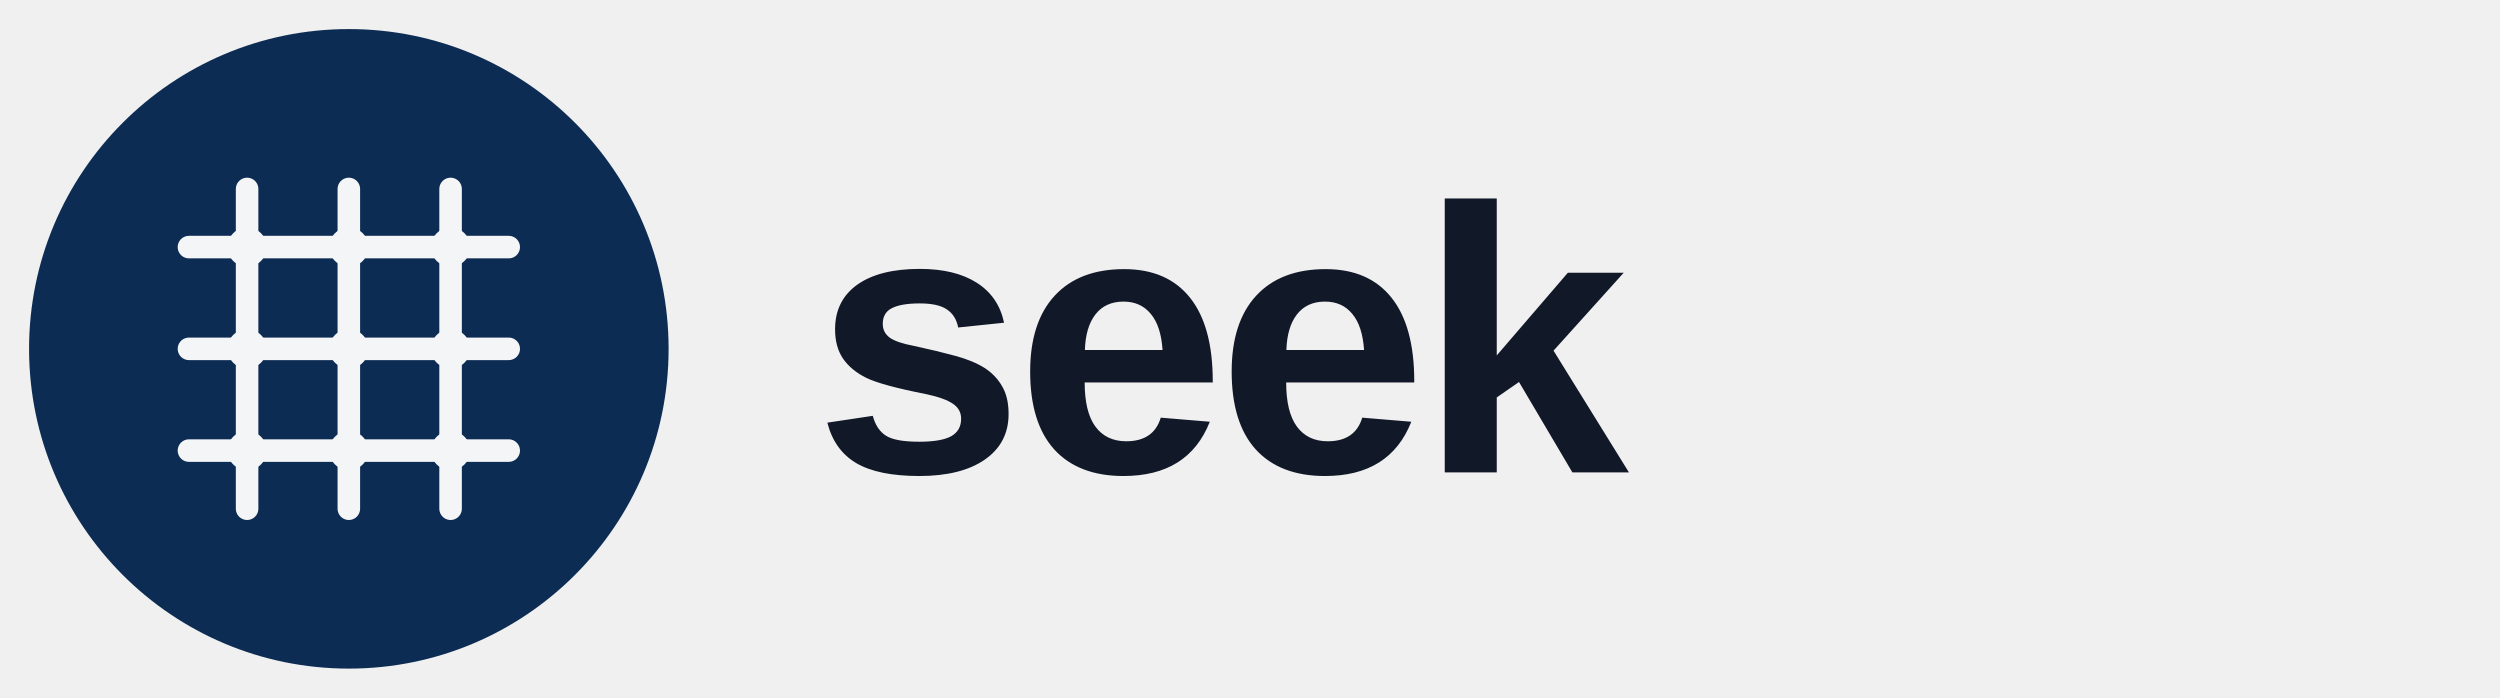
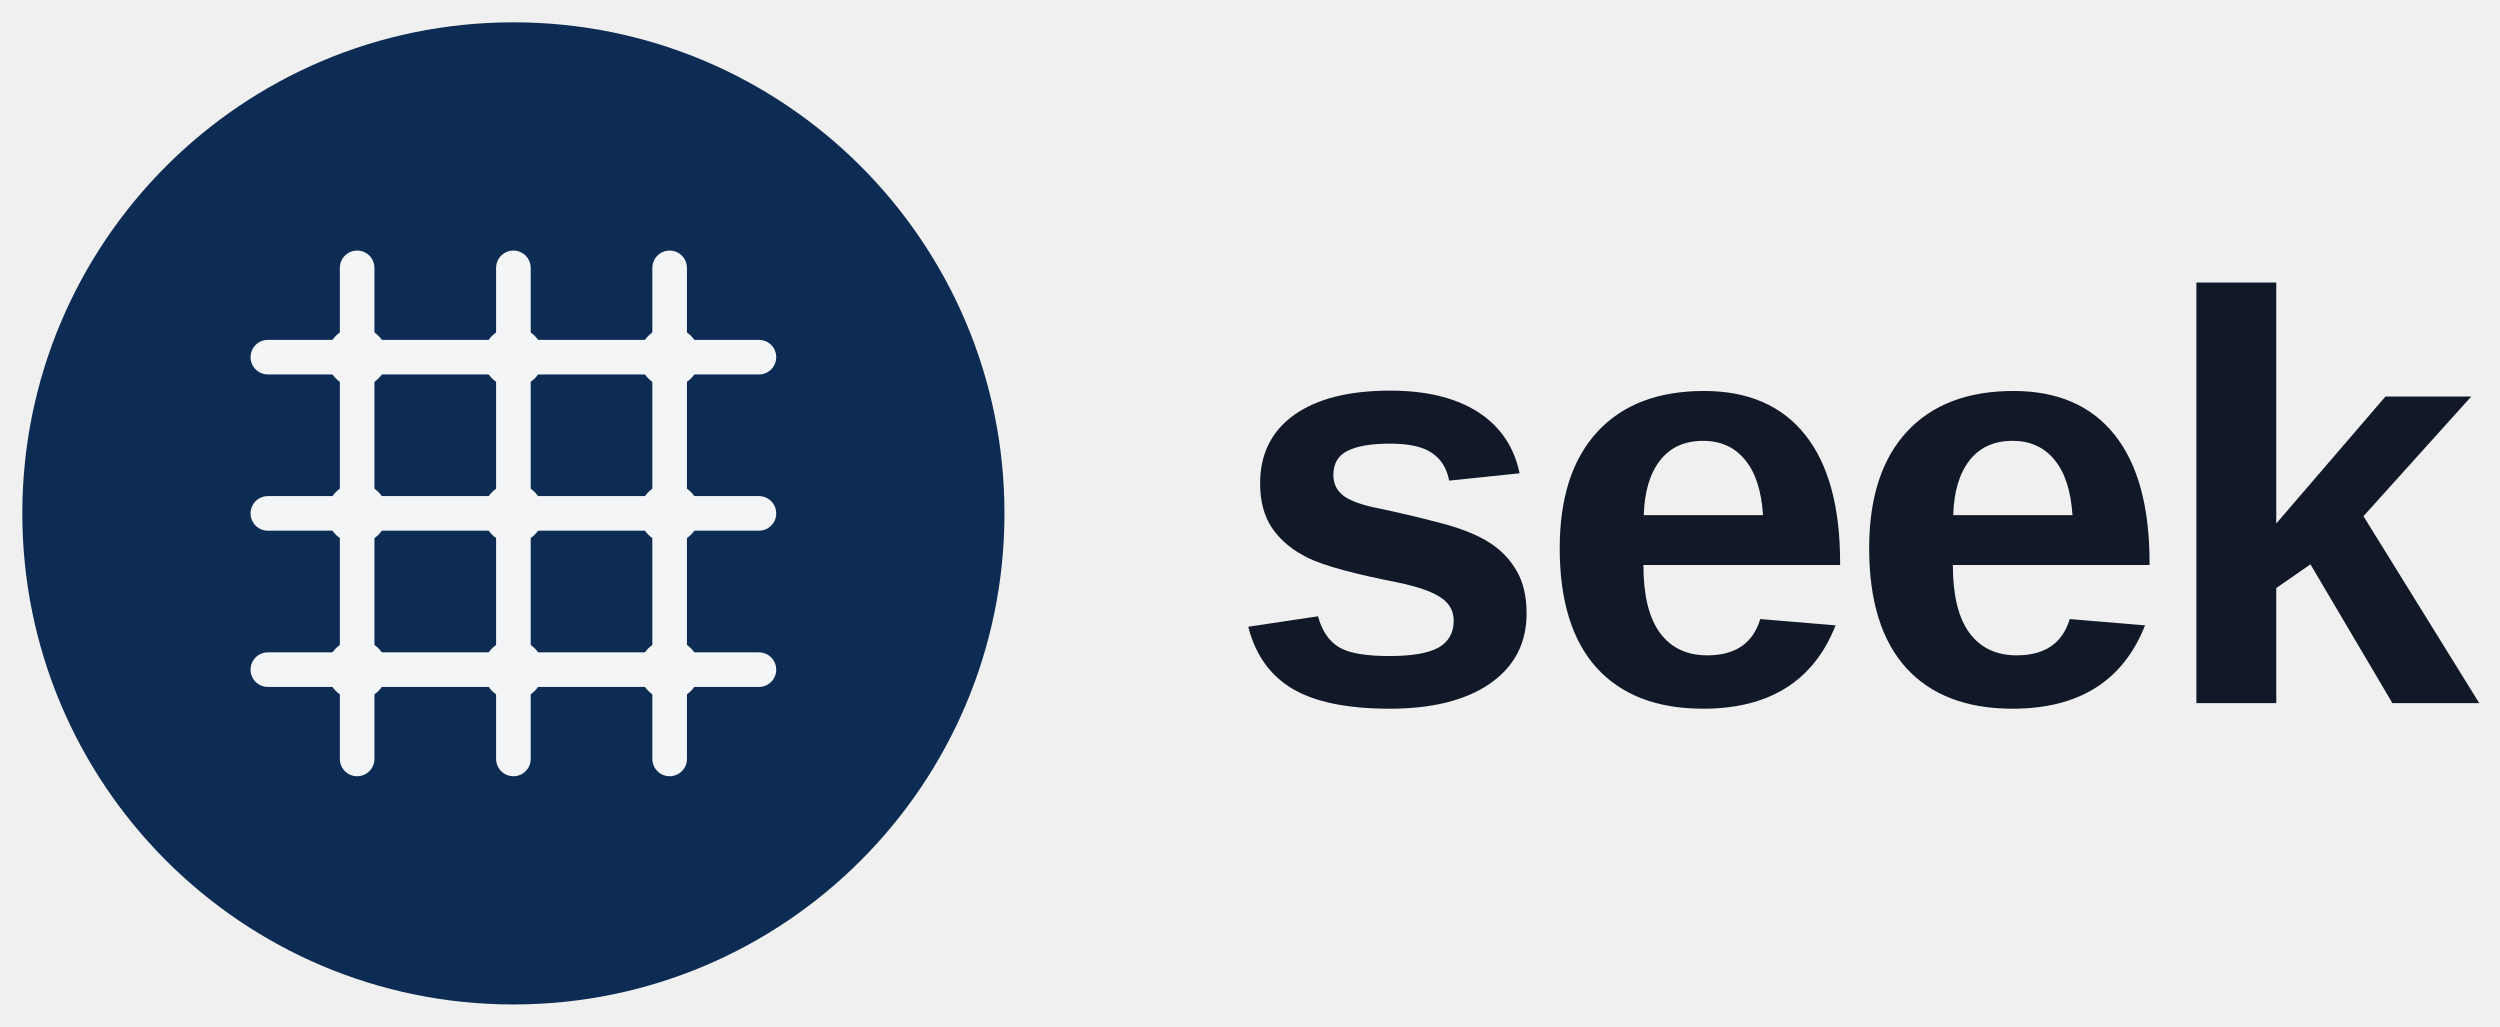
- <svg xmlns="http://www.w3.org/2000/svg" viewBox="0 0 172 48" fill="none" role="img" aria-label="SEEK">
+ <svg xmlns="http://www.w3.org/2000/svg" viewBox="1 1 112 46" fill="none" role="img" aria-label="SEEK">
  <circle cx="24" cy="24" r="22" fill="#0D2C54" />
  <g fill="none" stroke="#fff" stroke-width="1.55" stroke-linecap="round" stroke-linejoin="round" opacity="0.95">
    <path d="M13 17h22M13 24h22M13 31h22" />
    <path d="M17 13v22M24 13v22M31 13v22" />
    <circle cx="17" cy="17" r="1.35" fill="#fff" stroke="none" />
    <circle cx="24" cy="17" r="1.35" fill="#fff" stroke="none" />
    <circle cx="31" cy="17" r="1.35" fill="#fff" stroke="none" />
    <circle cx="17" cy="24" r="1.35" fill="#fff" stroke="none" />
    <circle cx="24" cy="24" r="1.35" fill="#fff" stroke="none" />
    <circle cx="31" cy="24" r="1.35" fill="#fff" stroke="none" />
    <circle cx="17" cy="31" r="1.35" fill="#fff" stroke="none" />
    <circle cx="24" cy="31" r="1.35" fill="#fff" stroke="none" />
    <circle cx="31" cy="31" r="1.35" fill="#fff" stroke="none" />
  </g>
  <text x="56" y="32.5" fill="#111827" font-family="Arial Black, Arial, Helvetica, sans-serif" font-size="26" font-weight="800" letter-spacing="-0.6">seek</text>
</svg>
